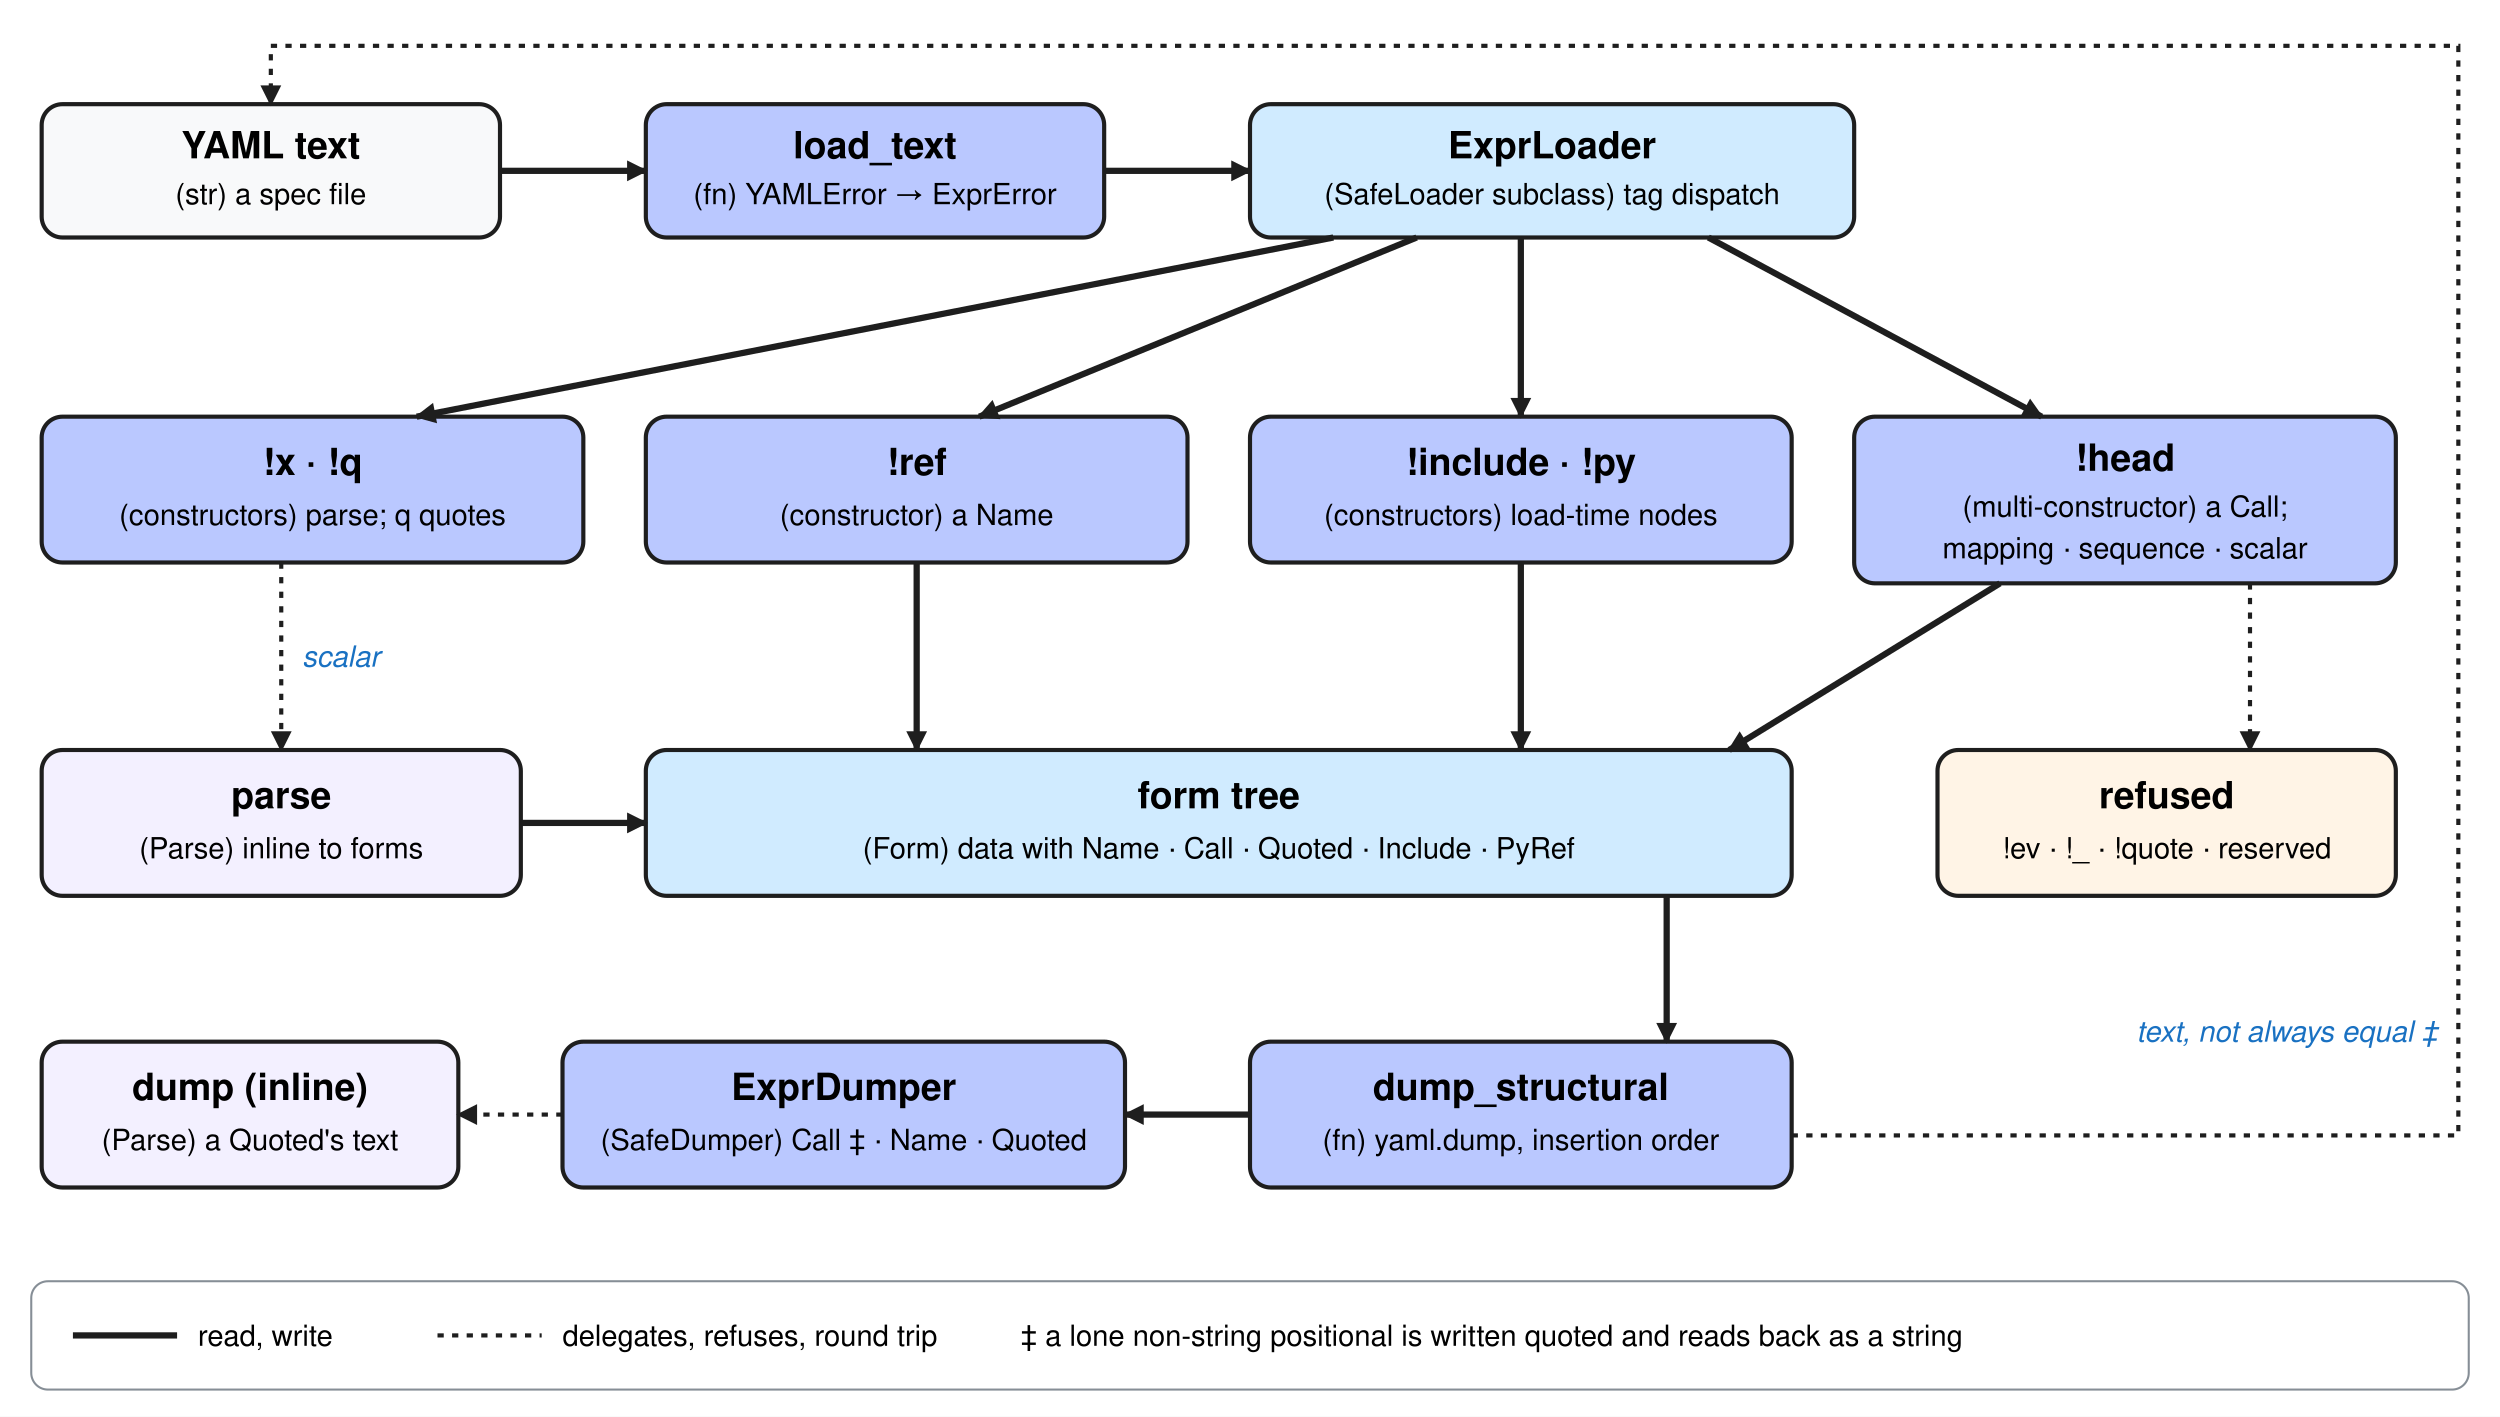
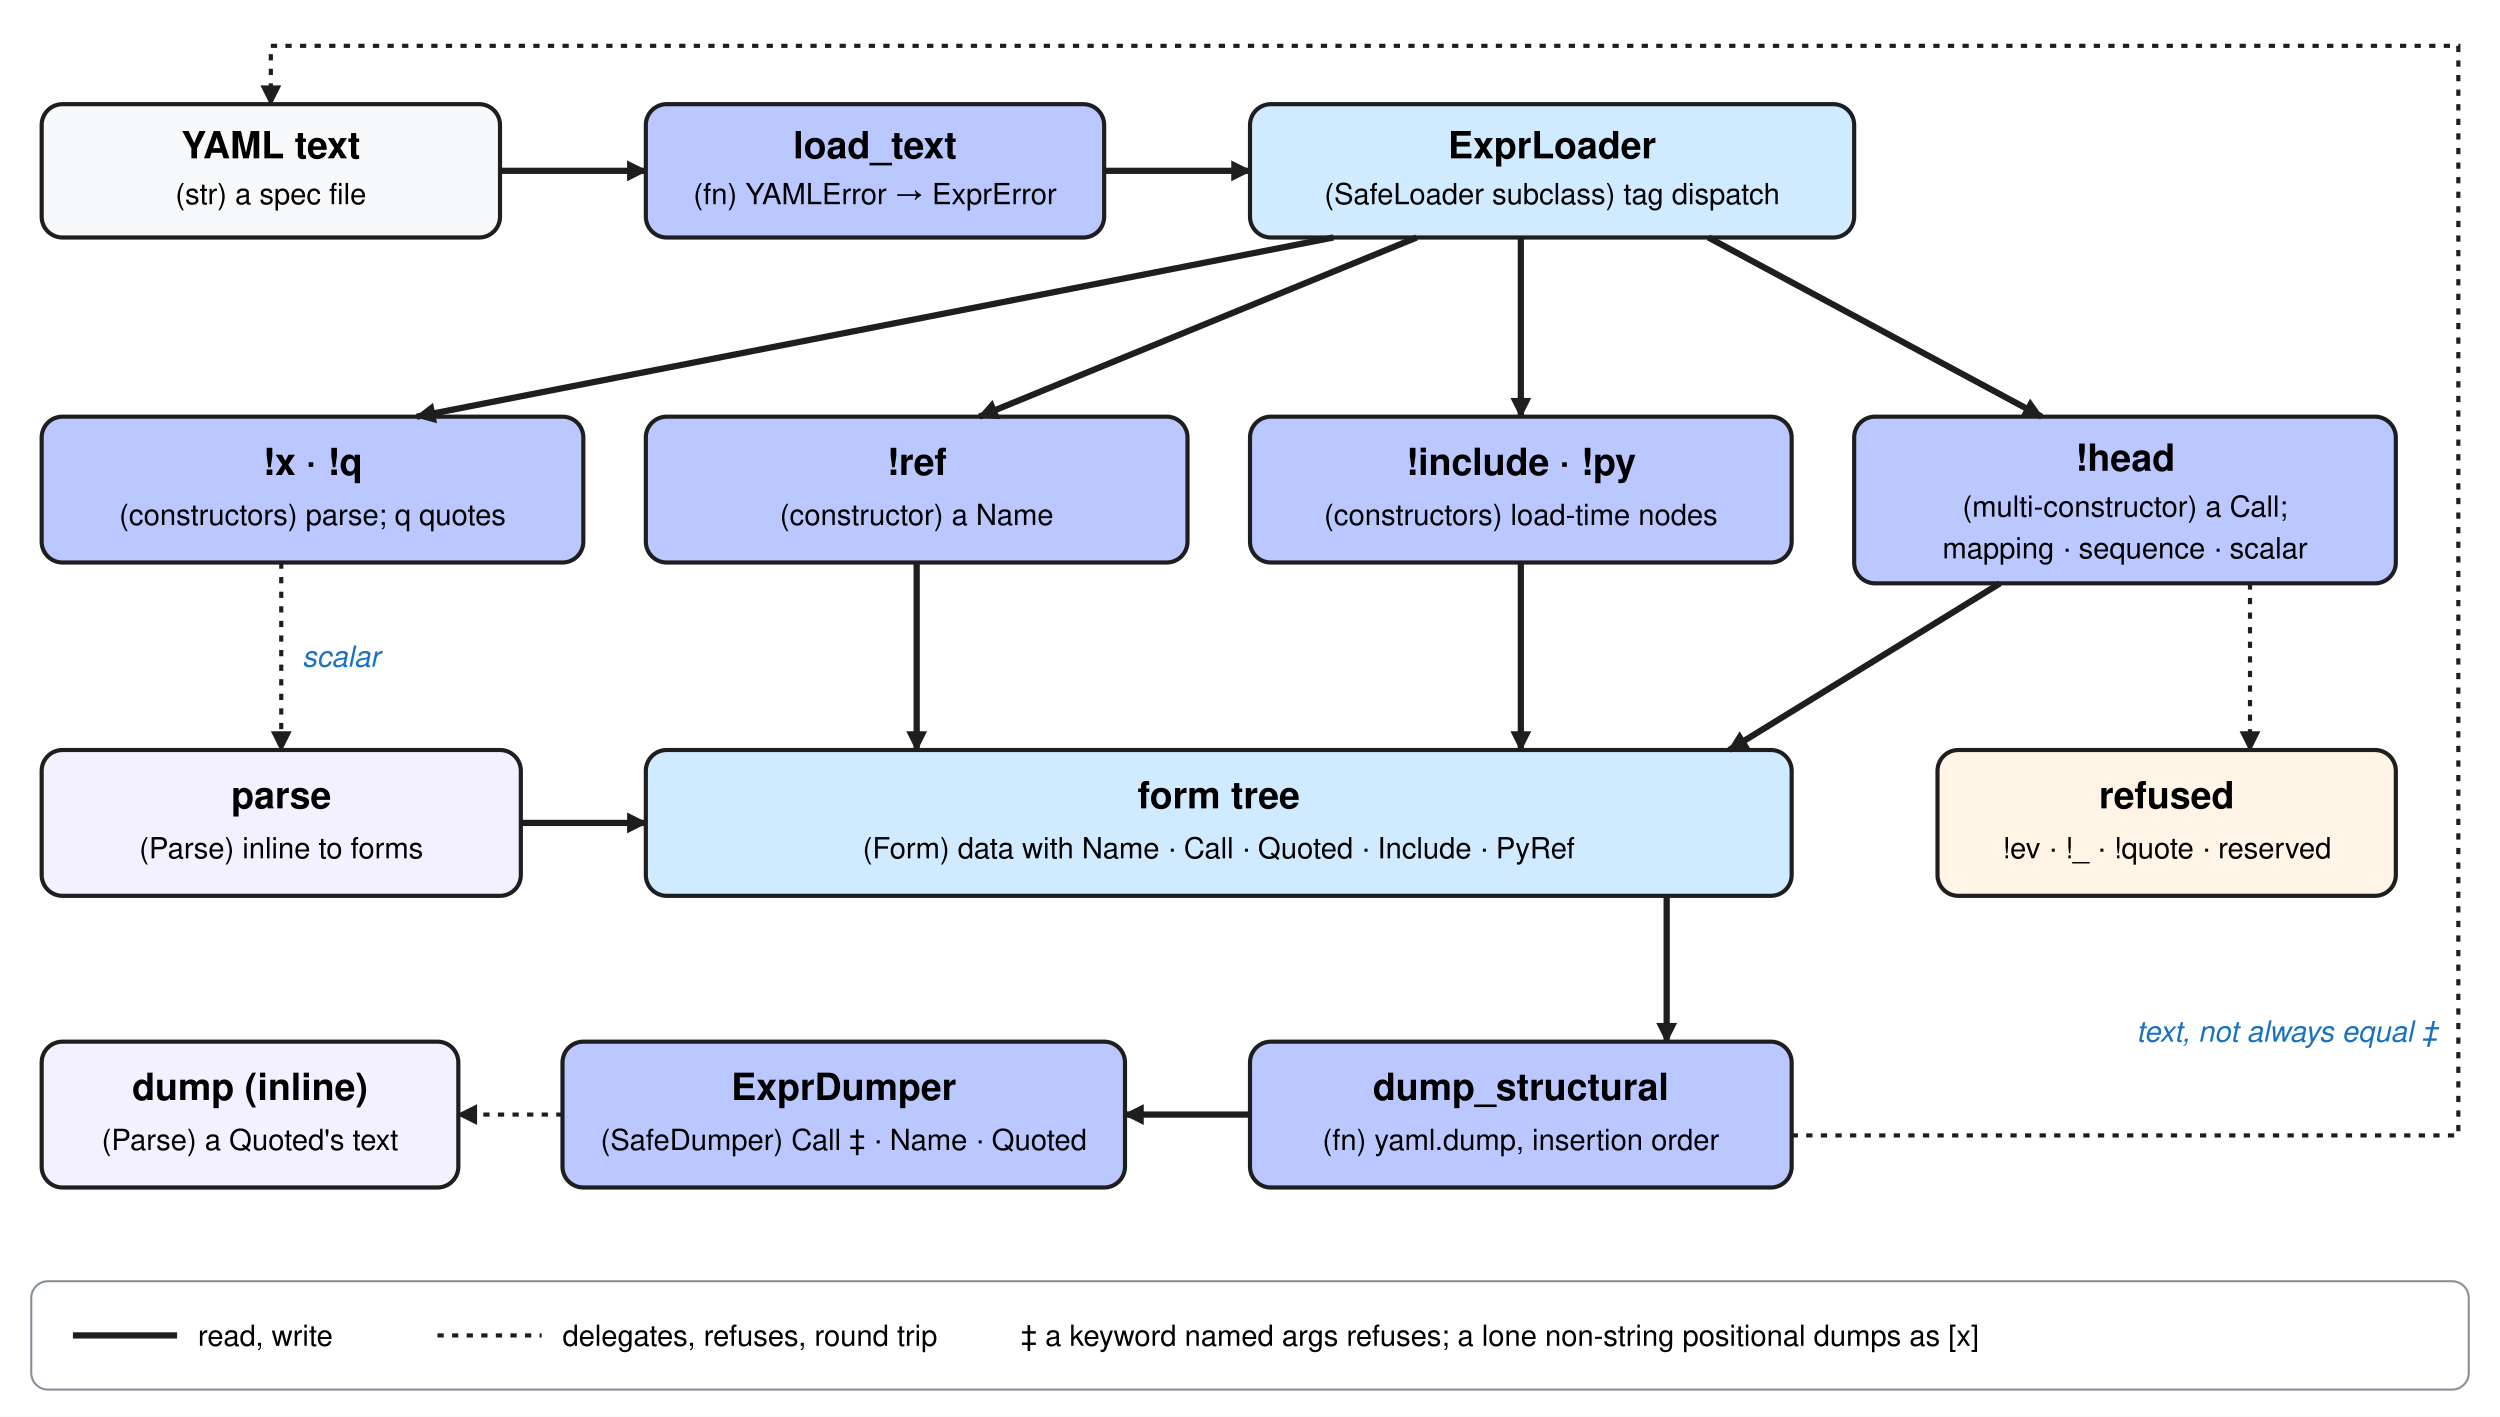
<svg xmlns="http://www.w3.org/2000/svg" width="2400" height="1360" viewBox="0 0 1200 680" font-family="Helvetica, Arial, sans-serif">
  <defs>
    <marker id="arrowhead" viewBox="0 0 10 10" refX="9" refY="5" markerUnits="userSpaceOnUse" markerWidth="10" markerHeight="10" orient="auto-start-reverse">
      <polygon id="arrowhead-shape" points="0,0 10,5 0,10" fill="#1e1e1e" />
    </marker>
  </defs>
  <rect id="bg" x="0" y="0" width="1200" height="680" fill="#ffffff" />
  <g id="n-text">
    <rect id="n-text-box" x="20" y="50" width="220" height="64" rx="10" fill="#f8f9fa" stroke="#1e1e1e" stroke-width="2" />
    <text id="n-text-name" x="130" y="76" font-size="18" font-weight="600" text-anchor="middle">YAML text</text>
    <text id="n-text-kind" x="130" y="98" font-size="14" text-anchor="middle">(str) a spec file</text>
  </g>
  <g id="n-load">
    <rect id="n-load-box" x="310" y="50" width="220" height="64" rx="10" fill="#bac8ff" stroke="#1e1e1e" stroke-width="2" />
    <text id="n-load-name" x="420" y="76" font-size="18" font-weight="600" text-anchor="middle">load_text</text>
    <text id="n-load-kind" x="420" y="98" font-size="14" text-anchor="middle">(fn) YAMLError → ExprError</text>
  </g>
  <line id="e-text-load" x1="240" y1="82" x2="310" y2="82" stroke="#1e1e1e" stroke-width="3" marker-end="url(#arrowhead)" />
  <g id="n-loader">
    <rect id="n-loader-box" x="600" y="50" width="290" height="64" rx="10" fill="#d0ebff" stroke="#1e1e1e" stroke-width="2" />
    <text id="n-loader-name" x="745" y="76" font-size="18" font-weight="600" text-anchor="middle">ExprLoader</text>
    <text id="n-loader-kind" x="745" y="98" font-size="14" text-anchor="middle">(SafeLoader subclass) tag dispatch</text>
  </g>
  <line id="e-load-loader" x1="530" y1="82" x2="600" y2="82" stroke="#1e1e1e" stroke-width="3" marker-end="url(#arrowhead)" />
  <g id="n-xq">
    <rect id="n-xq-box" x="20" y="200" width="260" height="70" rx="10" fill="#bac8ff" stroke="#1e1e1e" stroke-width="2" />
    <text id="n-xq-name" x="150" y="228" font-size="18" font-weight="600" text-anchor="middle">!x · !q</text>
    <text id="n-xq-kind" x="150" y="252" font-size="14" text-anchor="middle">(constructors) parse; q quotes</text>
  </g>
  <g id="n-ref">
    <rect id="n-ref-box" x="310" y="200" width="260" height="70" rx="10" fill="#bac8ff" stroke="#1e1e1e" stroke-width="2" />
    <text id="n-ref-name" x="440" y="228" font-size="18" font-weight="600" text-anchor="middle">!ref</text>
    <text id="n-ref-kind" x="440" y="252" font-size="14" text-anchor="middle">(constructor) a Name</text>
  </g>
  <g id="n-inc">
    <rect id="n-inc-box" x="600" y="200" width="260" height="70" rx="10" fill="#bac8ff" stroke="#1e1e1e" stroke-width="2" />
    <text id="n-inc-name" x="730" y="228" font-size="18" font-weight="600" text-anchor="middle">!include · !py</text>
    <text id="n-inc-kind" x="730" y="252" font-size="14" text-anchor="middle">(constructors) load-time nodes</text>
  </g>
  <g id="n-head">
    <rect id="n-head-box" x="890" y="200" width="260" height="80" rx="10" fill="#bac8ff" stroke="#1e1e1e" stroke-width="2" />
    <text id="n-head-name" x="1020" y="226" font-size="18" font-weight="600" text-anchor="middle">!head</text>
    <text id="n-head-kind" x="1020" y="248" font-size="14" text-anchor="middle">(multi-constructor) a Call;</text>
    <text id="n-head-kind2" x="1020" y="268" font-size="14" text-anchor="middle">mapping · sequence · scalar</text>
  </g>
  <line id="e-loader-xq" x1="640" y1="114" x2="200" y2="200" stroke="#1e1e1e" stroke-width="3" marker-end="url(#arrowhead)" />
  <line id="e-loader-ref" x1="680" y1="114" x2="470" y2="200" stroke="#1e1e1e" stroke-width="3" marker-end="url(#arrowhead)" />
  <line id="e-loader-inc" x1="730" y1="114" x2="730" y2="200" stroke="#1e1e1e" stroke-width="3" marker-end="url(#arrowhead)" />
  <line id="e-loader-head" x1="820" y1="114" x2="980" y2="200" stroke="#1e1e1e" stroke-width="3" marker-end="url(#arrowhead)" />
  <g id="n-parse">
    <rect id="n-parse-box" x="20" y="360" width="230" height="70" rx="10" fill="#f3f0ff" stroke="#1e1e1e" stroke-width="2" />
    <text id="n-parse-name" x="135" y="388" font-size="18" font-weight="600" text-anchor="middle">parse</text>
    <text id="n-parse-kind" x="135" y="412" font-size="14" text-anchor="middle">(Parse) inline to forms</text>
  </g>
  <line id="e-xq-parse" x1="135" y1="270" x2="135" y2="360" stroke="#1e1e1e" stroke-width="2" stroke-dasharray="3 4" marker-end="url(#arrowhead)" />
  <text id="l-xq-parse" x="145" y="320" font-size="14" fill="#1971c2" font-style="italic">scalar</text>
  <g id="n-form">
    <rect id="n-form-box" x="310" y="360" width="550" height="70" rx="10" fill="#d0ebff" stroke="#1e1e1e" stroke-width="2" />
    <text id="n-form-name" x="585" y="388" font-size="18" font-weight="600" text-anchor="middle">form tree</text>
    <text id="n-form-kind" x="585" y="412" font-size="14" text-anchor="middle">(Form) data with Name · Call · Quoted · Include · PyRef</text>
  </g>
  <line id="e-parse-form" x1="250" y1="395" x2="310" y2="395" stroke="#1e1e1e" stroke-width="3" marker-end="url(#arrowhead)" />
  <line id="e-ref-form" x1="440" y1="270" x2="440" y2="360" stroke="#1e1e1e" stroke-width="3" marker-end="url(#arrowhead)" />
  <line id="e-inc-form" x1="730" y1="270" x2="730" y2="360" stroke="#1e1e1e" stroke-width="3" marker-end="url(#arrowhead)" />
  <line id="e-head-form" x1="960" y1="280" x2="830" y2="360" stroke="#1e1e1e" stroke-width="3" marker-end="url(#arrowhead)" />
  <g id="n-legacy">
    <rect id="n-legacy-box" x="930" y="360" width="220" height="70" rx="10" fill="#fff4e6" stroke="#1e1e1e" stroke-width="2" />
    <text id="n-legacy-name" x="1040" y="388" font-size="18" font-weight="600" text-anchor="middle">refused</text>
    <text id="n-legacy-kind" x="1040" y="412" font-size="14" text-anchor="middle">!ev · !_ · !quote · reserved</text>
  </g>
  <line id="e-head-legacy" x1="1080" y1="280" x2="1080" y2="360" stroke="#1e1e1e" stroke-width="2" stroke-dasharray="3 4" marker-end="url(#arrowhead)" />
  <g id="n-dinl">
    <rect id="n-dinl-box" x="20" y="500" width="200" height="70" rx="10" fill="#f3f0ff" stroke="#1e1e1e" stroke-width="2" />
    <text id="n-dinl-name" x="120" y="528" font-size="18" font-weight="600" text-anchor="middle">dump (inline)</text>
    <text id="n-dinl-kind" x="120" y="552" font-size="14" text-anchor="middle">(Parse) a Quoted's text</text>
  </g>
  <g id="n-dumper">
    <rect id="n-dumper-box" x="270" y="500" width="270" height="70" rx="10" fill="#bac8ff" stroke="#1e1e1e" stroke-width="2" />
    <text id="n-dumper-name" x="405" y="528" font-size="18" font-weight="600" text-anchor="middle">ExprDumper</text>
    <text id="n-dumper-kind" x="405" y="552" font-size="14" text-anchor="middle">(SafeDumper) Call ‡ · Name · Quoted</text>
  </g>
  <line id="e-dumper-dinl" x1="270" y1="535" x2="220" y2="535" stroke="#1e1e1e" stroke-width="2" stroke-dasharray="3 4" marker-end="url(#arrowhead)" />
  <g id="n-dump">
    <rect id="n-dump-box" x="600" y="500" width="260" height="70" rx="10" fill="#bac8ff" stroke="#1e1e1e" stroke-width="2" />
    <text id="n-dump-name" x="730" y="528" font-size="18" font-weight="600" text-anchor="middle">dump_structural</text>
    <text id="n-dump-kind" x="730" y="552" font-size="14" text-anchor="middle">(fn) yaml.dump, insertion order</text>
  </g>
  <line id="e-form-dump" x1="800" y1="430" x2="800" y2="500" stroke="#1e1e1e" stroke-width="3" marker-end="url(#arrowhead)" />
  <line id="e-dump-dumper" x1="600" y1="535" x2="540" y2="535" stroke="#1e1e1e" stroke-width="3" marker-end="url(#arrowhead)" />
  <polyline id="e-dump-text" points="860,545 1180,545 1180,22 130,22 130,50" fill="none" stroke="#1e1e1e" stroke-width="2" stroke-dasharray="3 4" marker-end="url(#arrowhead)" />
  <text id="l-dump-text" x="1170" y="500" font-size="14" fill="#1971c2" font-style="italic" text-anchor="end">text, not always equal ‡</text>
  <g id="legend">
    <rect id="legend-box" x="15" y="615" width="1170" height="52" rx="8" fill="#ffffff" stroke="#868e96" stroke-width="1" />
    <line id="legend-solid" x1="35" y1="641" x2="85" y2="641" stroke="#1e1e1e" stroke-width="3" />
    <text id="legend-solid-text" x="95" y="646" font-size="14">read, write</text>
    <line id="legend-dotted" x1="210" y1="641" x2="260" y2="641" stroke="#1e1e1e" stroke-width="2" stroke-dasharray="3 4" />
    <text id="legend-dotted-text" x="270" y="646" font-size="14">delegates, refuses, round trip</text>
-     <text id="legend-dagger" x="490" y="646" font-size="14">‡ a lone non-string positional is written quoted and reads back as a string</text>
+     <text id="legend-dagger" x="490" y="646" font-size="14">‡ a keyword named args refuses; a lone non-string positional dumps as [x]</text>
  </g>
</svg>
